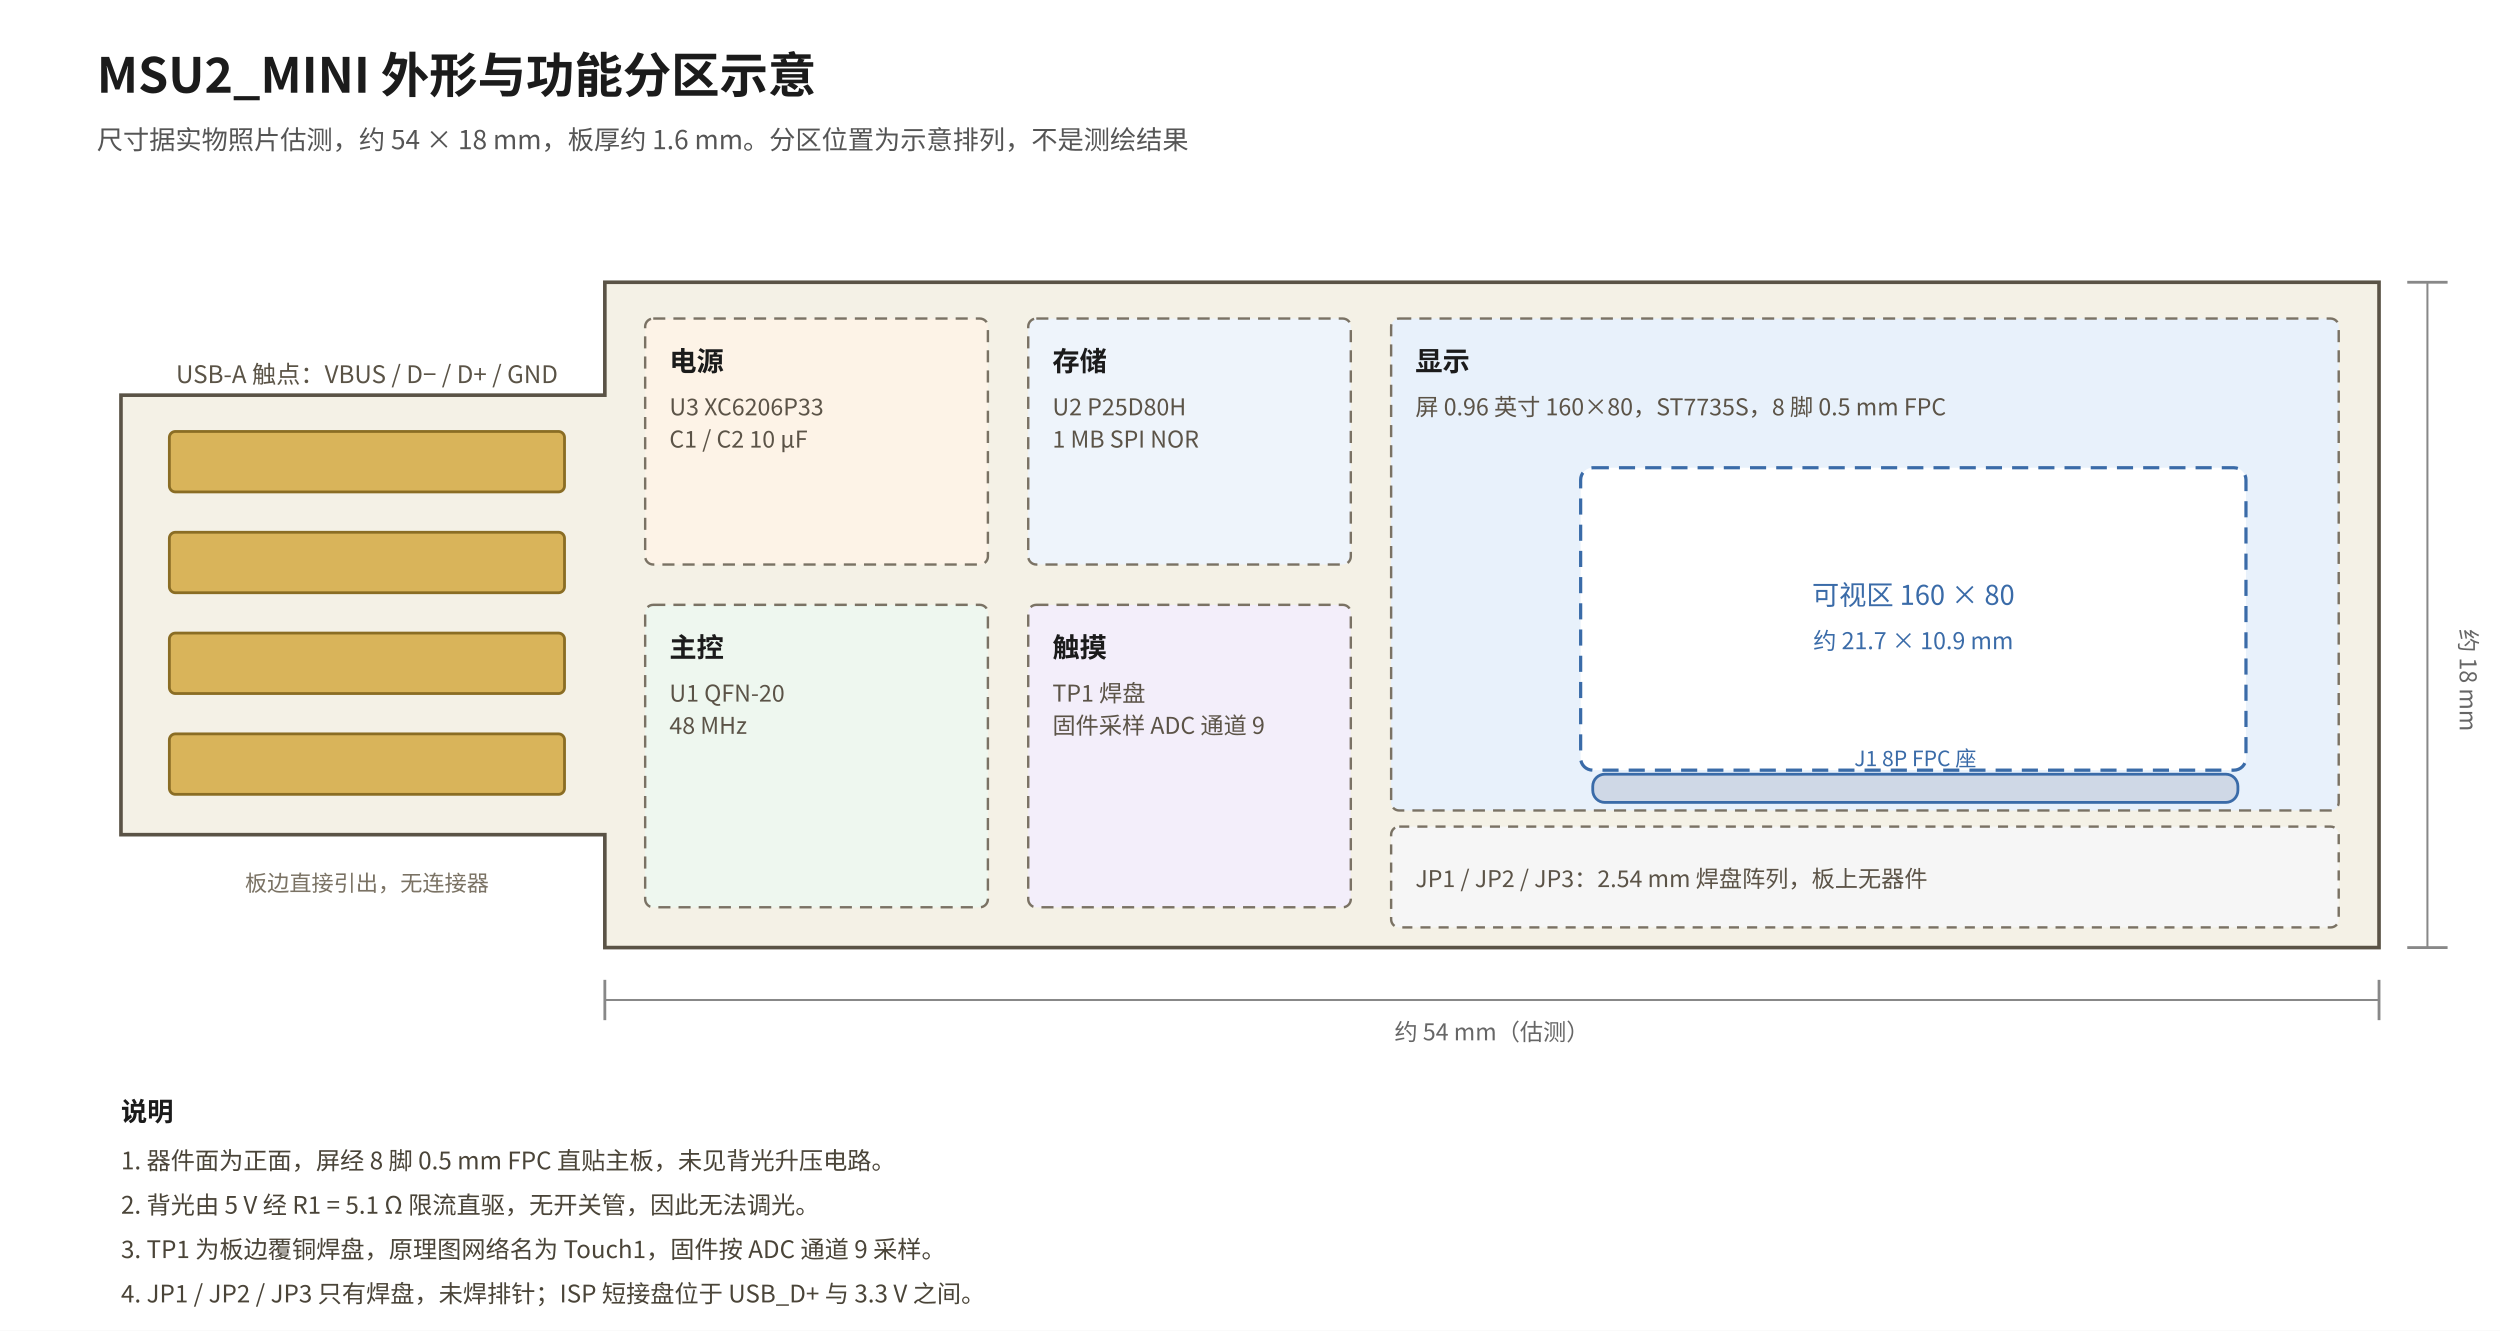
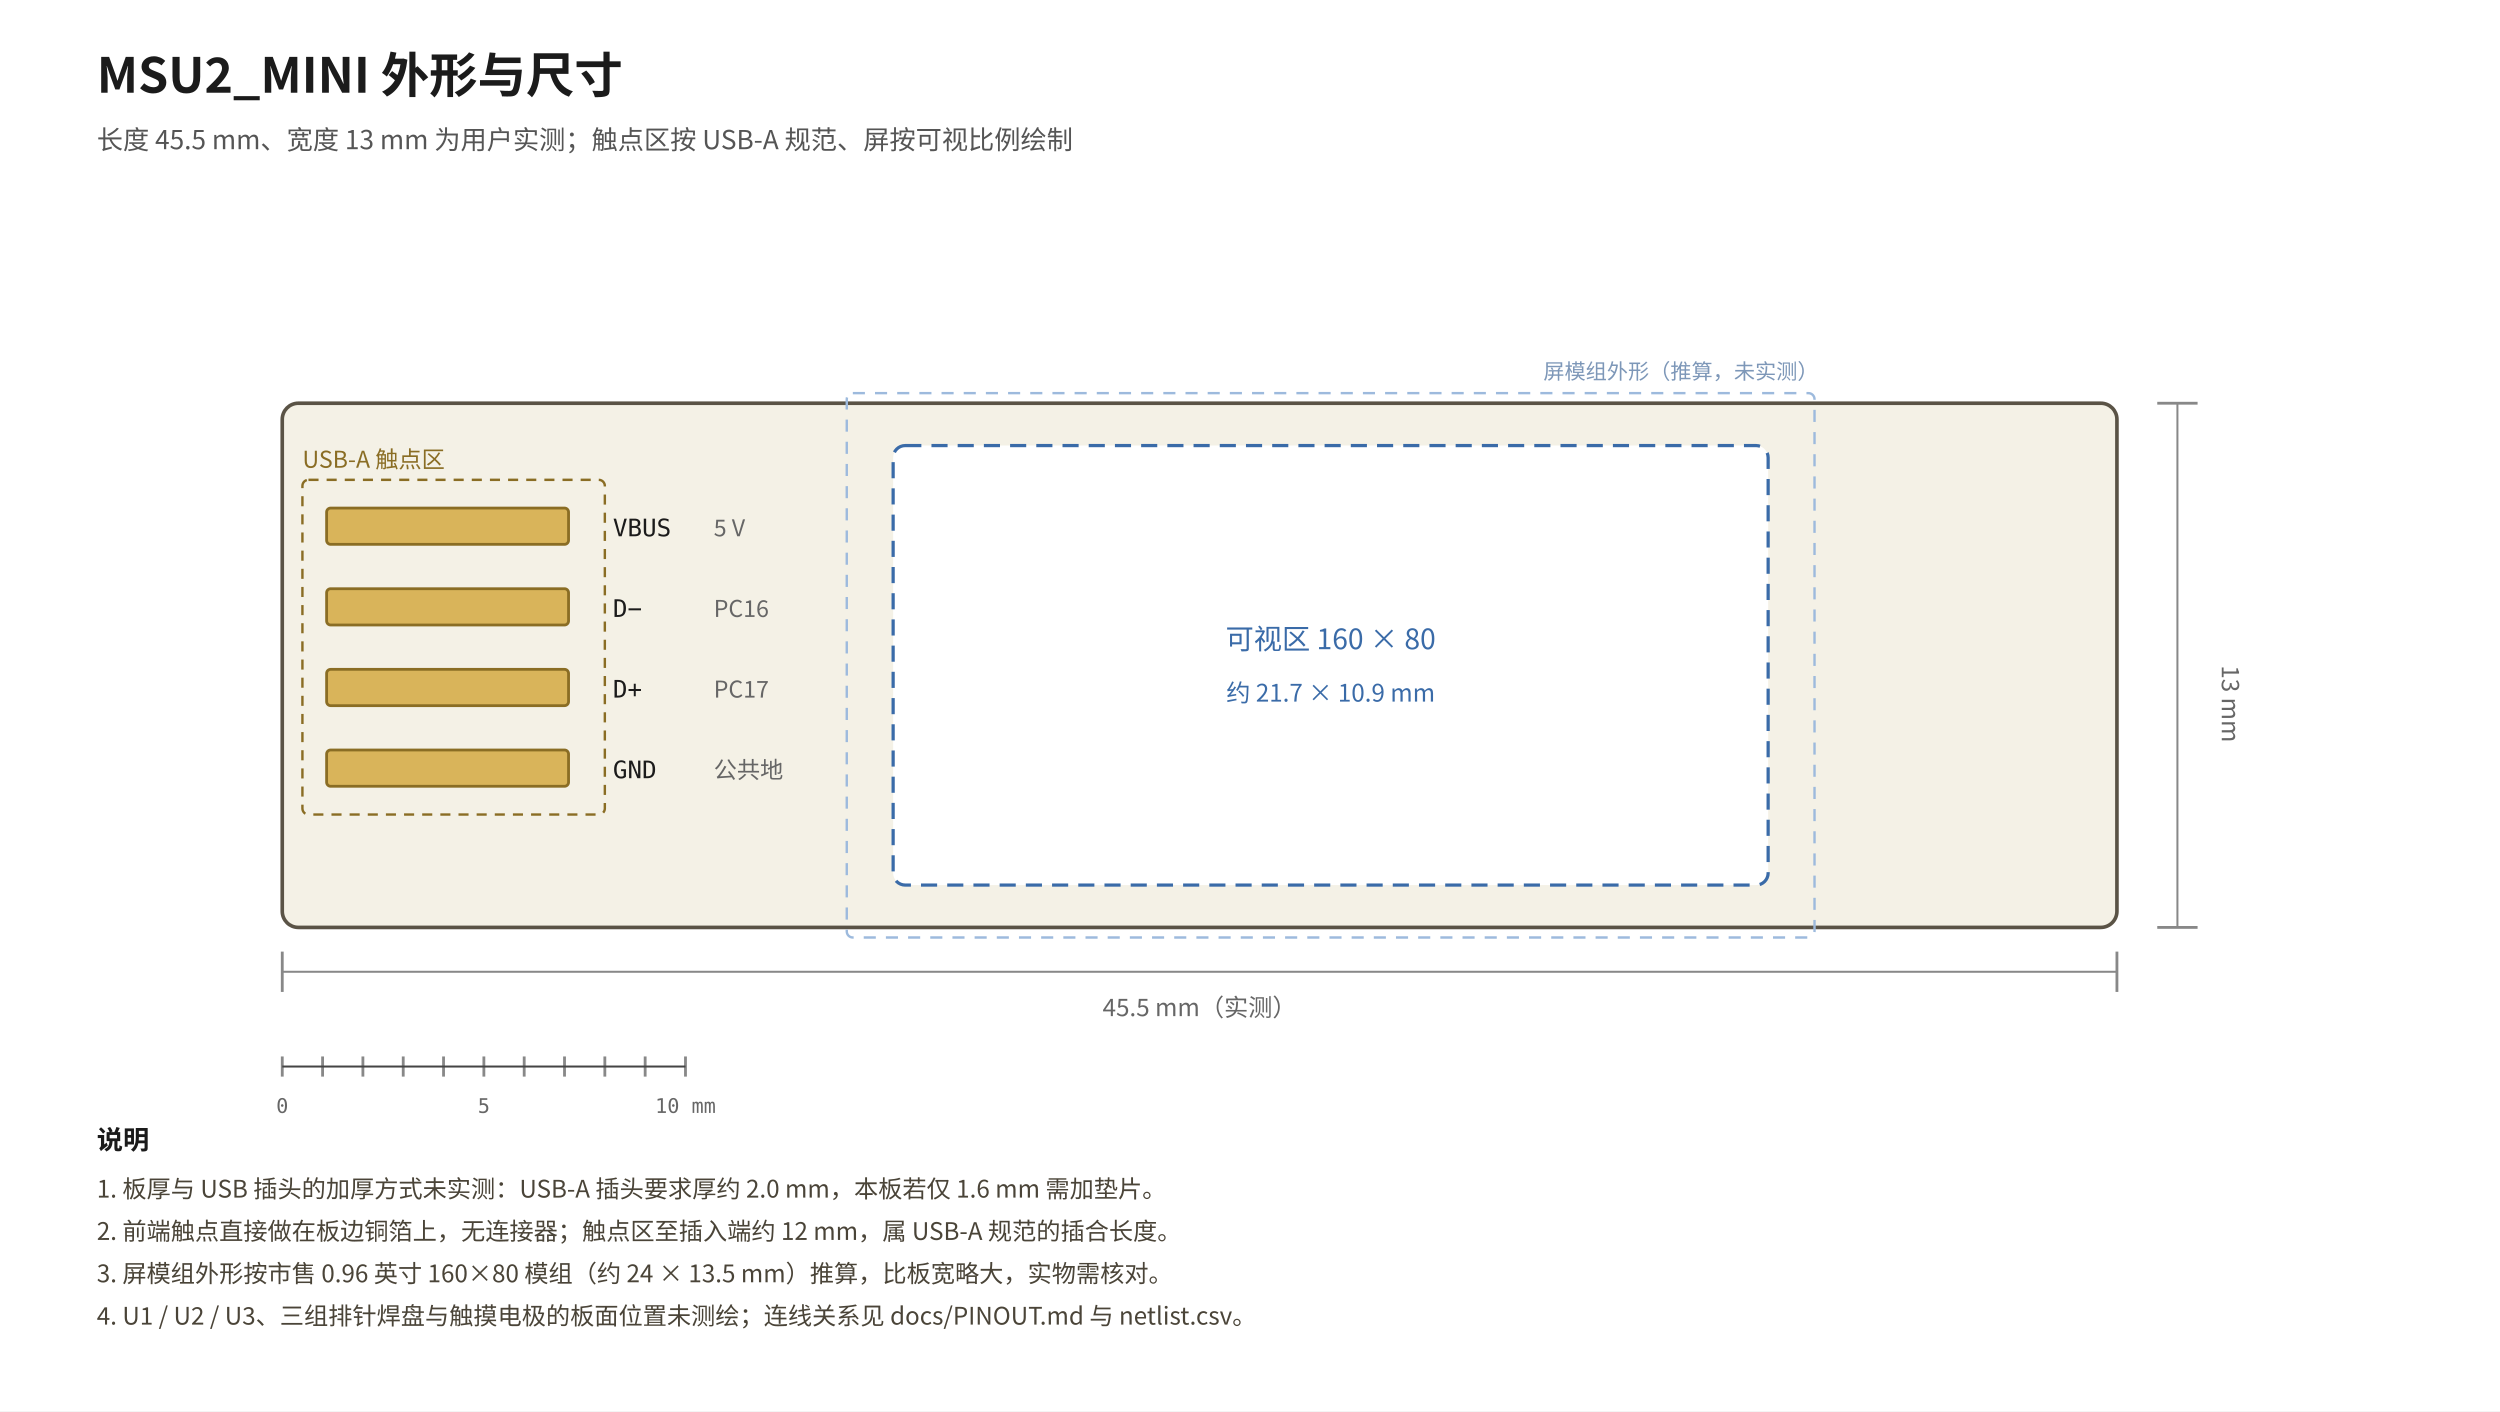
- <svg xmlns="http://www.w3.org/2000/svg" width="1240" height="660" viewBox="0 0 1240 660">
-   <rect width="1240" height="660" fill="#ffffff" />
+ <svg xmlns="http://www.w3.org/2000/svg" width="1240" height="700" viewBox="0 0 1240 700">
+   <rect width="1240" height="700" fill="#ffffff" />
  <text x="48" y="46" font-family="'Microsoft YaHei','Noto Sans CJK SC','Source Han Sans SC',sans-serif" font-size="24" fill="#1b1b1b" font-weight="600" text-anchor="start" opacity="1">
-     <tspan x="48" dy="0">MSU2_MINI 外形与功能分区示意</tspan>
+     <tspan x="48" dy="0">MSU2_MINI 外形与尺寸</tspan>
  </text>
  <text x="48" y="74" font-family="'Microsoft YaHei','Noto Sans CJK SC','Source Han Sans SC',sans-serif" font-size="13" fill="#555" font-weight="400" text-anchor="start" opacity="1">
-     <tspan x="48" dy="0">尺寸据实物照片估测，约 54 × 18 mm，板厚约 1.6 mm。分区位置为示意排列，不是测绘结果</tspan>
+     <tspan x="48" dy="0">长度 45.5 mm、宽度 13 mm 为用户实测；触点区按 USB-A 规范、屏按可视比例绘制</tspan>
  </text>
-   <polygon points="60,196 300,196 300,140 1180,140 1180,470 300,470 300,414 60,414" fill="#f4f1e6" stroke="#5a5346" stroke-width="1.8" />
-   <rect x="84" y="214" width="196" height="30" rx="3" fill="#d9b45a" stroke="#8a6d24" stroke-width="1.4" />
-   <rect x="84" y="264" width="196" height="30" rx="3" fill="#d9b45a" stroke="#8a6d24" stroke-width="1.4" />
-   <rect x="84" y="314" width="196" height="30" rx="3" fill="#d9b45a" stroke="#8a6d24" stroke-width="1.4" />
-   <rect x="84" y="364" width="196" height="30" rx="3" fill="#d9b45a" stroke="#8a6d24" stroke-width="1.4" />
-   <text x="182" y="190" font-family="'Microsoft YaHei','Noto Sans CJK SC','Source Han Sans SC',sans-serif" font-size="12" fill="#5a5346" font-weight="400" text-anchor="middle" opacity="1">
-     <tspan x="182" dy="0">USB-A 触点：VBUS / D− / D+ / GND</tspan>
+   <rect x="140" y="200" width="910" height="260" rx="8" fill="#f4f1e6" stroke="#5a5346" stroke-width="1.8" />
+   <rect x="420" y="195" width="480" height="270" rx="3" fill="none" stroke="#9dbadd" stroke-width="1.2" stroke-dasharray="6 5" />
+   <text x="902" y="188" font-family="'Microsoft YaHei','Noto Sans CJK SC','Source Han Sans SC',sans-serif" font-size="10.5" fill="#7d97b8" font-weight="400" text-anchor="end" opacity="1">
+     <tspan x="902" dy="0">屏模组外形（推算，未实测）</tspan>
  </text>
-   <text x="182" y="442" font-family="'Microsoft YaHei','Noto Sans CJK SC','Source Han Sans SC',sans-serif" font-size="11" fill="#7a7264" font-weight="400" text-anchor="middle" opacity="1">
-     <tspan x="182" dy="0">板边直接引出，无连接器</tspan>
+   <rect x="443" y="221" width="434" height="218" rx="6" fill="#ffffff" stroke="#3a6ba8" stroke-width="1.6" stroke-dasharray="8 5" />
+   <text x="660" y="322" font-family="'Microsoft YaHei','Noto Sans CJK SC','Source Han Sans SC',sans-serif" font-size="14" fill="#3a6ba8" font-weight="400" text-anchor="middle" opacity="1">
+     <tspan x="660" dy="0">可视区 160 × 80</tspan>
  </text>
-   <rect x="320" y="158" width="170" height="122" rx="4" fill="#fdf3e7" stroke="#7a7264" stroke-width="1.2" stroke-dasharray="6 4" />
-   <text x="332" y="184" font-family="'Microsoft YaHei','Noto Sans CJK SC','Source Han Sans SC',sans-serif" font-size="13.5" fill="#1b1b1b" font-weight="600" text-anchor="start" opacity="1">
-     <tspan x="332" dy="0">电源</tspan>
+   <text x="660" y="348" font-family="'Microsoft YaHei','Noto Sans CJK SC','Source Han Sans SC',sans-serif" font-size="12" fill="#3a6ba8" font-weight="400" text-anchor="middle" opacity="1">
+     <tspan x="660" dy="0">约 21.7 × 10.9 mm</tspan>
  </text>
-   <text x="332" y="206" font-family="'Microsoft YaHei','Noto Sans CJK SC','Source Han Sans SC',sans-serif" font-size="11.5" fill="#5b5347" font-weight="400" text-anchor="start" opacity="1">
-     <tspan x="332" dy="0">U3 XC6206P33</tspan>
-     <tspan x="332" dy="16">C1 / C2 10 µF</tspan>
+   <rect x="150" y="238" width="150" height="166" rx="3" fill="none" stroke="#8a6d24" stroke-width="1.2" stroke-dasharray="5 4" />
+   <rect x="162" y="252" width="120" height="18" rx="2" fill="#d9b45a" stroke="#8a6d24" stroke-width="1.4" />
+   <text x="304" y="266" font-family="'Consolas','Cascadia Mono',monospace" font-size="12" fill="#1b1b1b" font-weight="400" text-anchor="start" opacity="1">
+     <tspan x="304" dy="0">VBUS</tspan>
  </text>
-   <rect x="320" y="300" width="170" height="150" rx="4" fill="#eef7ef" stroke="#7a7264" stroke-width="1.2" stroke-dasharray="6 4" />
-   <text x="332" y="326" font-family="'Microsoft YaHei','Noto Sans CJK SC','Source Han Sans SC',sans-serif" font-size="13.5" fill="#1b1b1b" font-weight="600" text-anchor="start" opacity="1">
-     <tspan x="332" dy="0">主控</tspan>
+   <text x="354" y="266" font-family="'Microsoft YaHei','Noto Sans CJK SC','Source Han Sans SC',sans-serif" font-size="11.5" fill="#666" font-weight="400" text-anchor="start" opacity="1">
+     <tspan x="354" dy="0">5 V</tspan>
  </text>
-   <text x="332" y="348" font-family="'Microsoft YaHei','Noto Sans CJK SC','Source Han Sans SC',sans-serif" font-size="11.5" fill="#5b5347" font-weight="400" text-anchor="start" opacity="1">
-     <tspan x="332" dy="0">U1 QFN-20</tspan>
-     <tspan x="332" dy="16">48 MHz</tspan>
+   <rect x="162" y="292" width="120" height="18" rx="2" fill="#d9b45a" stroke="#8a6d24" stroke-width="1.4" />
+   <text x="304" y="306" font-family="'Consolas','Cascadia Mono',monospace" font-size="12" fill="#1b1b1b" font-weight="400" text-anchor="start" opacity="1">
+     <tspan x="304" dy="0">D−</tspan>
  </text>
-   <rect x="510" y="158" width="160" height="122" rx="4" fill="#eef4fb" stroke="#7a7264" stroke-width="1.2" stroke-dasharray="6 4" />
-   <text x="522" y="184" font-family="'Microsoft YaHei','Noto Sans CJK SC','Source Han Sans SC',sans-serif" font-size="13.5" fill="#1b1b1b" font-weight="600" text-anchor="start" opacity="1">
-     <tspan x="522" dy="0">存储</tspan>
+   <text x="354" y="306" font-family="'Microsoft YaHei','Noto Sans CJK SC','Source Han Sans SC',sans-serif" font-size="11.5" fill="#666" font-weight="400" text-anchor="start" opacity="1">
+     <tspan x="354" dy="0">PC16</tspan>
  </text>
-   <text x="522" y="206" font-family="'Microsoft YaHei','Noto Sans CJK SC','Source Han Sans SC',sans-serif" font-size="11.5" fill="#5b5347" font-weight="400" text-anchor="start" opacity="1">
-     <tspan x="522" dy="0">U2 P25D80H</tspan>
-     <tspan x="522" dy="16">1 MB SPI NOR</tspan>
+   <rect x="162" y="332" width="120" height="18" rx="2" fill="#d9b45a" stroke="#8a6d24" stroke-width="1.4" />
+   <text x="304" y="346" font-family="'Consolas','Cascadia Mono',monospace" font-size="12" fill="#1b1b1b" font-weight="400" text-anchor="start" opacity="1">
+     <tspan x="304" dy="0">D+</tspan>
  </text>
-   <rect x="510" y="300" width="160" height="150" rx="4" fill="#f3eefa" stroke="#7a7264" stroke-width="1.2" stroke-dasharray="6 4" />
-   <text x="522" y="326" font-family="'Microsoft YaHei','Noto Sans CJK SC','Source Han Sans SC',sans-serif" font-size="13.5" fill="#1b1b1b" font-weight="600" text-anchor="start" opacity="1">
-     <tspan x="522" dy="0">触摸</tspan>
+   <text x="354" y="346" font-family="'Microsoft YaHei','Noto Sans CJK SC','Source Han Sans SC',sans-serif" font-size="11.5" fill="#666" font-weight="400" text-anchor="start" opacity="1">
+     <tspan x="354" dy="0">PC17</tspan>
  </text>
-   <text x="522" y="348" font-family="'Microsoft YaHei','Noto Sans CJK SC','Source Han Sans SC',sans-serif" font-size="11.5" fill="#5b5347" font-weight="400" text-anchor="start" opacity="1">
-     <tspan x="522" dy="0">TP1 焊盘</tspan>
-     <tspan x="522" dy="16">固件采样 ADC 通道 9</tspan>
+   <rect x="162" y="372" width="120" height="18" rx="2" fill="#d9b45a" stroke="#8a6d24" stroke-width="1.4" />
+   <text x="304" y="386" font-family="'Consolas','Cascadia Mono',monospace" font-size="12" fill="#1b1b1b" font-weight="400" text-anchor="start" opacity="1">
+     <tspan x="304" dy="0">GND</tspan>
  </text>
-   <rect x="690" y="158" width="470" height="244" rx="4" fill="#e8f1fb" stroke="#7a7264" stroke-width="1.2" stroke-dasharray="6 4" />
-   <text x="702" y="184" font-family="'Microsoft YaHei','Noto Sans CJK SC','Source Han Sans SC',sans-serif" font-size="13.5" fill="#1b1b1b" font-weight="600" text-anchor="start" opacity="1">
-     <tspan x="702" dy="0">显示</tspan>
+   <text x="354" y="386" font-family="'Microsoft YaHei','Noto Sans CJK SC','Source Han Sans SC',sans-serif" font-size="11.5" fill="#666" font-weight="400" text-anchor="start" opacity="1">
+     <tspan x="354" dy="0">公共地</tspan>
  </text>
-   <text x="702" y="206" font-family="'Microsoft YaHei','Noto Sans CJK SC','Source Han Sans SC',sans-serif" font-size="11.5" fill="#5b5347" font-weight="400" text-anchor="start" opacity="1">
-     <tspan x="702" dy="0">屏 0.96 英寸 160×80，ST7735S，8 脚 0.5 mm FPC</tspan>
+   <text x="150" y="232" font-family="'Microsoft YaHei','Noto Sans CJK SC','Source Han Sans SC',sans-serif" font-size="11.5" fill="#8a6d24" font-weight="400" text-anchor="start" opacity="1">
+     <tspan x="150" dy="0">USB-A 触点区</tspan>
  </text>
-   <rect x="784" y="232" width="330" height="150" rx="6" fill="#ffffff" stroke="#3a6ba8" stroke-width="1.6" stroke-dasharray="8 5" />
-   <text x="949" y="300" font-family="'Microsoft YaHei','Noto Sans CJK SC','Source Han Sans SC',sans-serif" font-size="13.5" fill="#3a6ba8" font-weight="400" text-anchor="middle" opacity="1">
-     <tspan x="949" dy="0">可视区 160 × 80</tspan>
+   <line x1="140" y1="482" x2="1050" y2="482" stroke="#888" stroke-width="1" />
+   <line x1="140" y1="472" x2="140" y2="492" stroke="#888" stroke-width="1.4" />
+   <line x1="1050" y1="472" x2="1050" y2="492" stroke="#888" stroke-width="1.4" />
+   <text x="595" y="504" font-family="'Microsoft YaHei','Noto Sans CJK SC','Source Han Sans SC',sans-serif" font-size="12" fill="#666" font-weight="400" text-anchor="middle" opacity="1">
+     <tspan x="595" dy="0">45.5 mm（实测）</tspan>
  </text>
-   <text x="949" y="322" font-family="'Microsoft YaHei','Noto Sans CJK SC','Source Han Sans SC',sans-serif" font-size="11.5" fill="#3a6ba8" font-weight="400" text-anchor="middle" opacity="1">
-     <tspan x="949" dy="0">约 21.7 × 10.9 mm</tspan>
+   <line x1="1080" y1="200" x2="1080" y2="460" stroke="#888" stroke-width="1" />
+   <line x1="1070" y1="200" x2="1090" y2="200" stroke="#888" stroke-width="1.4" />
+   <line x1="1070" y1="460" x2="1090" y2="460" stroke="#888" stroke-width="1.4" />
+   <text x="1102" y="330" font-family="'Microsoft YaHei','Noto Sans CJK SC','Source Han Sans SC',sans-serif" font-size="12" fill="#666" font-weight="400" text-anchor="start" opacity="1" transform="rotate(90 1102 330)">
+     <tspan x="1102" dy="0">13 mm</tspan>
  </text>
-   <rect x="790" y="384" width="320" height="14" rx="6" fill="#cfd8e6" stroke="#3a6ba8" stroke-width="1.4" />
-   <text x="950" y="380" font-family="'Microsoft YaHei','Noto Sans CJK SC','Source Han Sans SC',sans-serif" font-size="10.5" fill="#3a6ba8" font-weight="400" text-anchor="middle" opacity="1">
-     <tspan x="950" dy="0">J1  8P FPC 座</tspan>
+   <line x1="140" y1="524" x2="140" y2="534" stroke="#888" stroke-width="1.4" />
+   <line x1="160" y1="524" x2="160" y2="534" stroke="#888" stroke-width="1.4" />
+   <line x1="180" y1="524" x2="180" y2="534" stroke="#888" stroke-width="1.4" />
+   <line x1="200" y1="524" x2="200" y2="534" stroke="#888" stroke-width="1.4" />
+   <line x1="220" y1="524" x2="220" y2="534" stroke="#888" stroke-width="1.4" />
+   <line x1="240" y1="524" x2="240" y2="534" stroke="#888" stroke-width="1.4" />
+   <line x1="260" y1="524" x2="260" y2="534" stroke="#888" stroke-width="1.4" />
+   <line x1="280" y1="524" x2="280" y2="534" stroke="#888" stroke-width="1.4" />
+   <line x1="300" y1="524" x2="300" y2="534" stroke="#888" stroke-width="1.4" />
+   <line x1="320" y1="524" x2="320" y2="534" stroke="#888" stroke-width="1.4" />
+   <line x1="340" y1="524" x2="340" y2="534" stroke="#888" stroke-width="1.4" />
+   <line x1="140" y1="529" x2="340" y2="529" stroke="#444" stroke-width="1" />
+   <text x="140" y="552" font-family="'Consolas','Cascadia Mono',monospace" font-size="10" fill="#666" font-weight="400" text-anchor="middle" opacity="1">
+     <tspan x="140" dy="0">0</tspan>
  </text>
-   <rect x="690" y="410" width="470" height="50" rx="4" fill="#f6f6f6" stroke="#7a7264" stroke-width="1.2" stroke-dasharray="5 4" />
-   <text x="702" y="440" font-family="'Microsoft YaHei','Noto Sans CJK SC','Source Han Sans SC',sans-serif" font-size="11.5" fill="#5b5347" font-weight="400" text-anchor="start" opacity="1">
-     <tspan x="702" dy="0">JP1 / JP2 / JP3：2.54 mm 焊盘阵列，板上无器件</tspan>
+   <text x="240" y="552" font-family="'Consolas','Cascadia Mono',monospace" font-size="10" fill="#666" font-weight="400" text-anchor="middle" opacity="1">
+     <tspan x="240" dy="0">5</tspan>
  </text>
-   <line x1="300" y1="496" x2="1180" y2="496" stroke="#888" stroke-width="1" />
-   <line x1="300" y1="486" x2="300" y2="506" stroke="#888" stroke-width="1.4" />
-   <line x1="1180" y1="486" x2="1180" y2="506" stroke="#888" stroke-width="1.4" />
-   <text x="740" y="516" font-family="'Microsoft YaHei','Noto Sans CJK SC','Source Han Sans SC',sans-serif" font-size="11.5" fill="#666" font-weight="400" text-anchor="middle" opacity="1">
-     <tspan x="740" dy="0">约 54 mm（估测）</tspan>
+   <text x="340" y="552" font-family="'Consolas','Cascadia Mono',monospace" font-size="10" fill="#666" font-weight="400" text-anchor="middle" opacity="1">
+     <tspan x="340" dy="0">10 mm</tspan>
  </text>
-   <line x1="1204" y1="140" x2="1204" y2="470" stroke="#888" stroke-width="1" />
-   <line x1="1194" y1="140" x2="1214" y2="140" stroke="#888" stroke-width="1.4" />
-   <line x1="1194" y1="470" x2="1214" y2="470" stroke="#888" stroke-width="1.4" />
-   <text x="1220" y="312" font-family="'Microsoft YaHei','Noto Sans CJK SC','Source Han Sans SC',sans-serif" font-size="11.5" fill="#666" font-weight="400" text-anchor="start" opacity="1" transform="rotate(90 1220 312)">
-     <tspan x="1220" dy="0">约 18 mm</tspan>
+   <text x="48" y="570" font-family="'Microsoft YaHei','Noto Sans CJK SC','Source Han Sans SC',sans-serif" font-size="13" fill="#1b1b1b" font-weight="600" text-anchor="start" opacity="1">
+     <tspan x="48" dy="0">说明</tspan>
  </text>
-   <text x="60" y="556" font-family="'Microsoft YaHei','Noto Sans CJK SC','Source Han Sans SC',sans-serif" font-size="13" fill="#1b1b1b" font-weight="600" text-anchor="start" opacity="1">
-     <tspan x="60" dy="0">说明</tspan>
-   </text>
-   <text x="60" y="580" font-family="'Microsoft YaHei','Noto Sans CJK SC','Source Han Sans SC',sans-serif" font-size="12" fill="#4a4438" font-weight="400" text-anchor="start" opacity="1">
-     <tspan x="60" dy="0">1. 器件面为正面，屏经 8 脚 0.5 mm FPC 直贴主板，未见背光升压电路。</tspan>
-     <tspan x="60" dy="22">2. 背光由 5 V 经 R1 = 5.1 Ω 限流直驱，无开关管，因此无法调光。</tspan>
-     <tspan x="60" dy="22">3. TP1 为板边覆铜焊盘，原理图网络名为 Touch1，固件按 ADC 通道 9 采样。</tspan>
-     <tspan x="60" dy="22">4. JP1 / JP2 / JP3 只有焊盘，未焊排针；ISP 短接盘位于 USB_D+ 与 3.3 V 之间。</tspan>
+   <text x="48" y="594" font-family="'Microsoft YaHei','Noto Sans CJK SC','Source Han Sans SC',sans-serif" font-size="12" fill="#4a4438" font-weight="400" text-anchor="start" opacity="1">
+     <tspan x="48" dy="0">1. 板厚与 USB 插头的加厚方式未实测：USB-A 插头要求厚约 2.0 mm，本板若仅 1.6 mm 需加垫片。</tspan>
+     <tspan x="48" dy="21">2. 前端触点直接做在板边铜箔上，无连接器；触点区至插入端约 12 mm，属 USB-A 规范的插合长度。</tspan>
+     <tspan x="48" dy="21">3. 屏模组外形按市售 0.96 英寸 160×80 模组（约 24 × 13.5 mm）推算，比板宽略大，实物需核对。</tspan>
+     <tspan x="48" dy="21">4. U1 / U2 / U3、三组排针焊盘与触摸电极的板面位置未测绘；连线关系见 docs/PINOUT.md 与 netlist.csv。</tspan>
  </text>
</svg>
